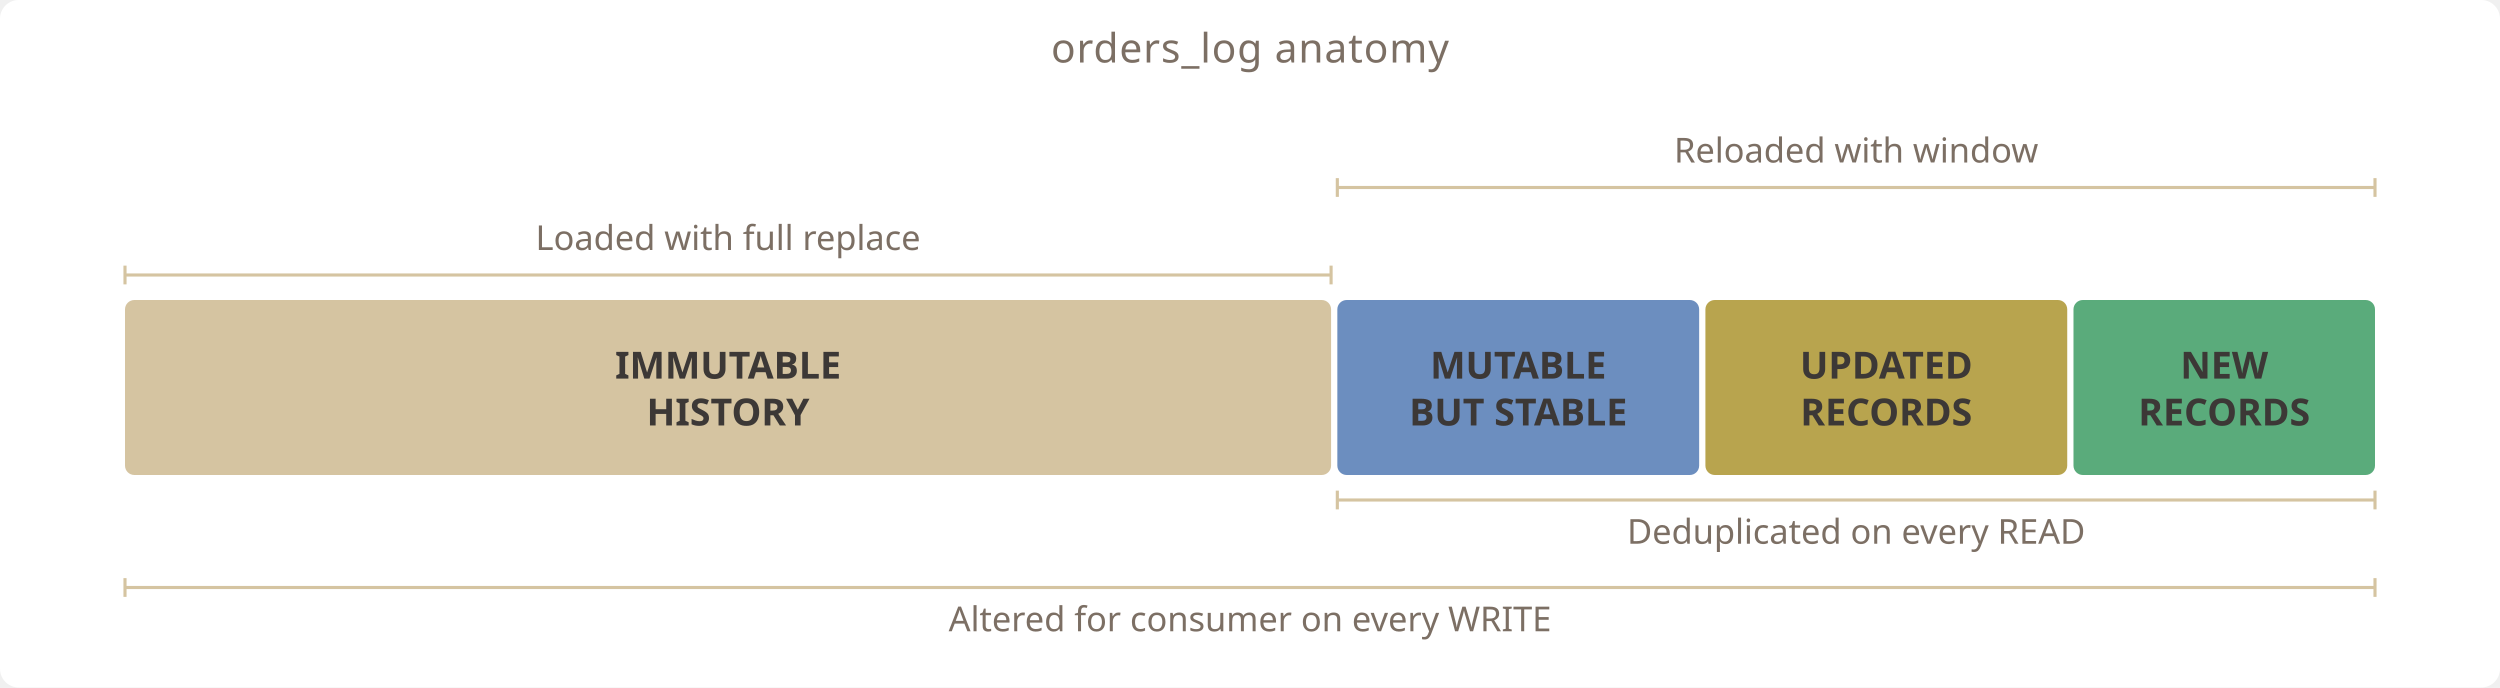
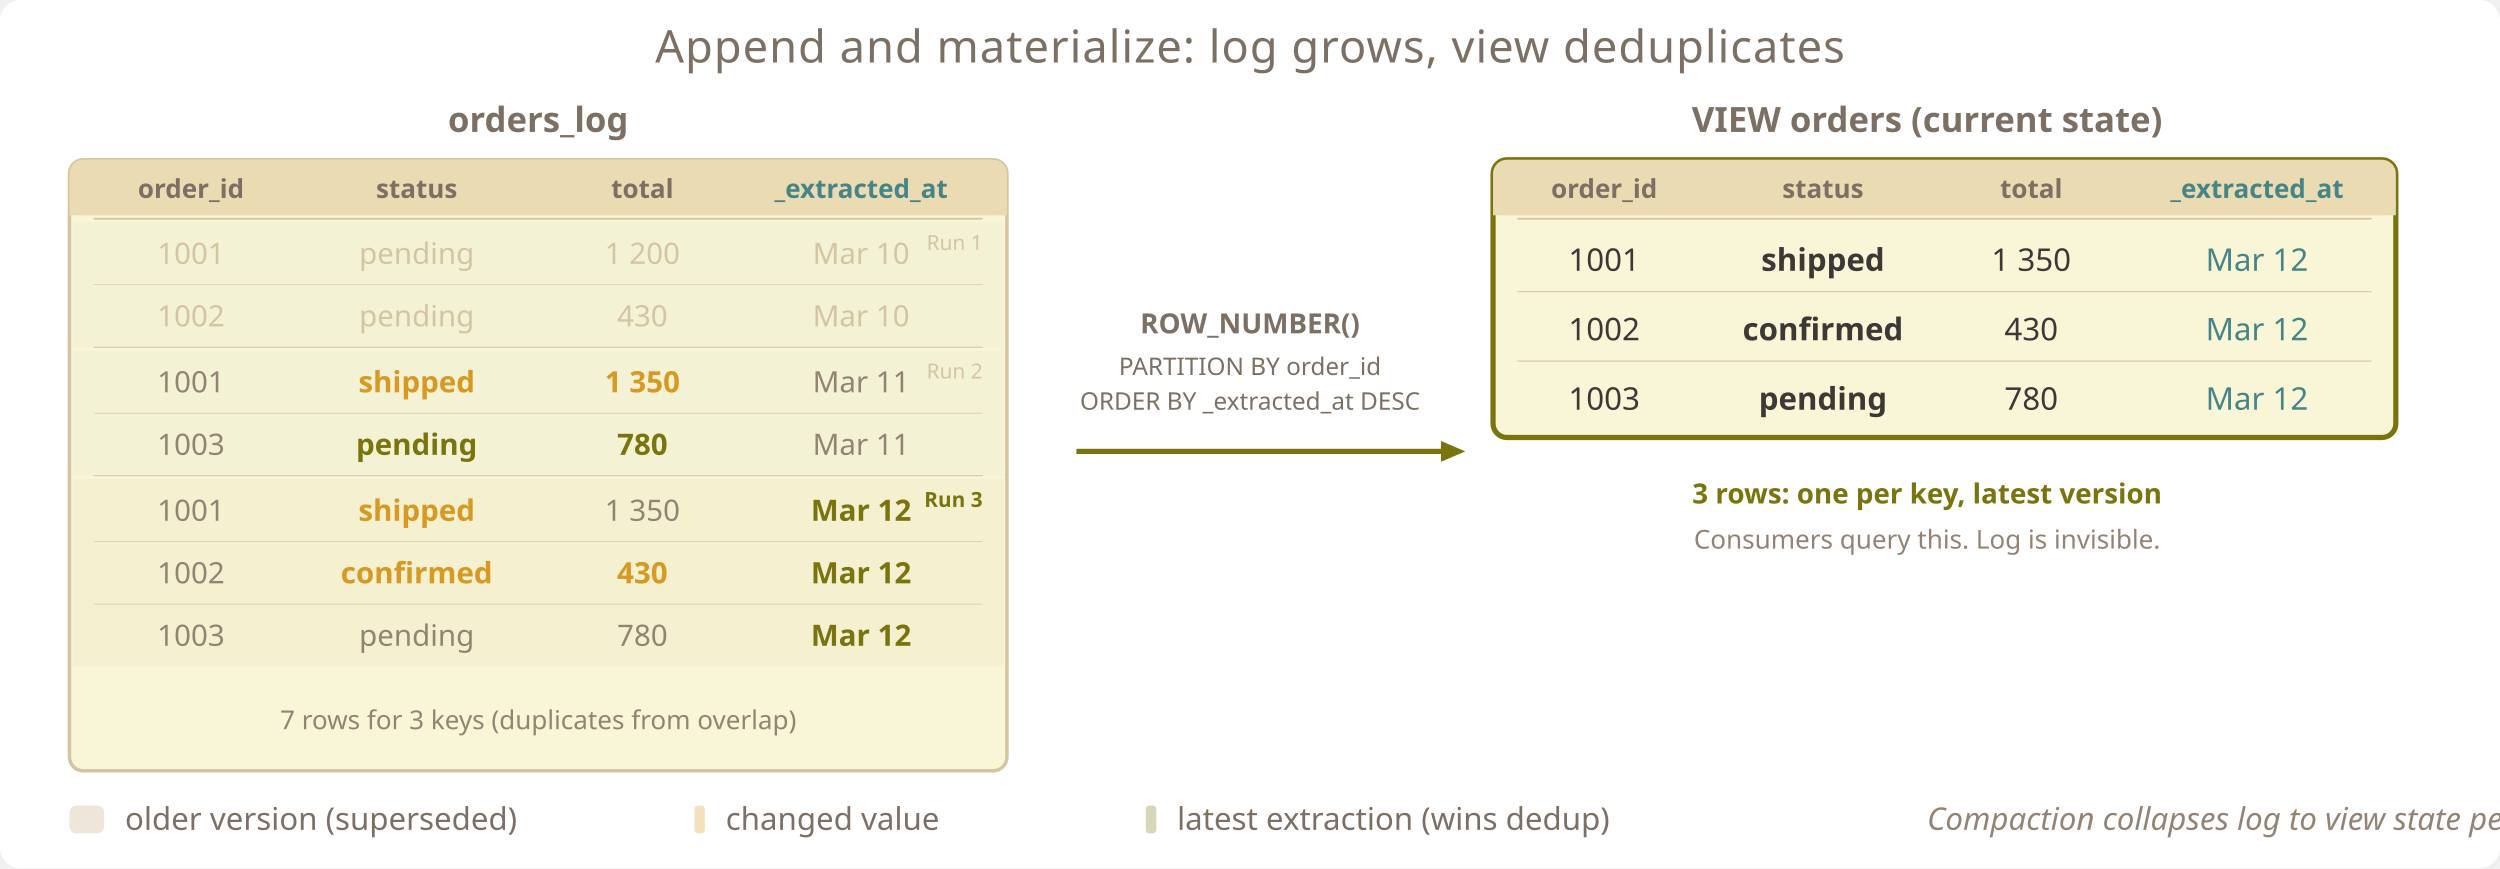
- <svg xmlns="http://www.w3.org/2000/svg" width="800" height="220" viewBox="0 0 800 220">
-   <rect x="0" y="0" width="800" height="220" fill="#ffffff" rx="6" />
-   <text x="400" y="20" text-anchor="middle" fill="#7c6f64" font-family="'Segoe UI', system-ui, sans-serif" font-size="13" letter-spacing="0.3">orders_log anatomy</text>
-   <rect x="40" y="96" width="385.946" height="56" fill="#d5c4a1" rx="3" />
-   <text x="232.973" y="116.5" text-anchor="middle" dominant-baseline="central" fill="#3c3836" font-family="'Segoe UI', system-ui, sans-serif" font-size="12" font-weight="600">IMMUTABLE</text>
-   <text x="232.973" y="131.5" text-anchor="middle" dominant-baseline="central" fill="#3c3836" font-family="'Segoe UI', system-ui, sans-serif" font-size="12" font-weight="600">HISTORY</text>
-   <rect x="427.946" y="96" width="115.784" height="56" fill="#6c8ebf" rx="3" />
-   <text x="485.838" y="116.5" text-anchor="middle" dominant-baseline="central" fill="#3c3836" font-family="'Segoe UI', system-ui, sans-serif" font-size="12" font-weight="600">MUTABLE</text>
-   <text x="485.838" y="131.5" text-anchor="middle" dominant-baseline="central" fill="#3c3836" font-family="'Segoe UI', system-ui, sans-serif" font-size="12" font-weight="600">BUT STABLE</text>
-   <rect x="545.73" y="96" width="115.784" height="56" fill="#b8a44e" rx="3" />
-   <text x="603.622" y="116.5" text-anchor="middle" dominant-baseline="central" fill="#3c3836" font-family="'Segoe UI', system-ui, sans-serif" font-size="12" font-weight="600">UPDATED</text>
-   <text x="603.622" y="131.5" text-anchor="middle" dominant-baseline="central" fill="#3c3836" font-family="'Segoe UI', system-ui, sans-serif" font-size="12" font-weight="600">RECORDS</text>
-   <rect x="663.514" y="96" width="96.486" height="56" fill="#5aab7b" rx="3" />
-   <text x="711.757" y="116.5" text-anchor="middle" dominant-baseline="central" fill="#3c3836" font-family="'Segoe UI', system-ui, sans-serif" font-size="12" font-weight="600">NEW</text>
-   <text x="711.757" y="131.5" text-anchor="middle" dominant-baseline="central" fill="#3c3836" font-family="'Segoe UI', system-ui, sans-serif" font-size="12" font-weight="600">RECORDS</text>
-   <line x1="40" y1="88" x2="425.946" y2="88" stroke="#d5c4a1" stroke-width="1" />
-   <line x1="40" y1="85" x2="40" y2="91" stroke="#d5c4a1" stroke-width="1" />
-   <line x1="425.946" y1="85" x2="425.946" y2="91" stroke="#d5c4a1" stroke-width="1" />
-   <text x="232.973" y="80" text-anchor="middle" fill="#7c6f64" font-family="'Segoe UI', system-ui, sans-serif" font-size="11">Loaded with full replace</text>
-   <line x1="427.946" y1="60" x2="760" y2="60" stroke="#d5c4a1" stroke-width="1" />
-   <line x1="427.946" y1="57" x2="427.946" y2="63" stroke="#d5c4a1" stroke-width="1" />
-   <line x1="760" y1="57" x2="760" y2="63" stroke="#d5c4a1" stroke-width="1" />
-   <text x="593.973" y="52" text-anchor="middle" fill="#7c6f64" font-family="'Segoe UI', system-ui, sans-serif" font-size="11">Reloaded with window</text>
-   <line x1="427.946" y1="160" x2="760" y2="160" stroke="#d5c4a1" stroke-width="1" />
-   <line x1="427.946" y1="157" x2="427.946" y2="163" stroke="#d5c4a1" stroke-width="1" />
-   <line x1="760" y1="157" x2="760" y2="163" stroke="#d5c4a1" stroke-width="1" />
-   <text x="593.973" y="174" text-anchor="middle" fill="#7c6f64" font-family="'Segoe UI', system-ui, sans-serif" font-size="11">Deduplicated on every READ</text>
-   <line x1="40" y1="188" x2="760" y2="188" stroke="#d5c4a1" stroke-width="1" />
-   <line x1="40" y1="185" x2="40" y2="191" stroke="#d5c4a1" stroke-width="1" />
-   <line x1="760" y1="185" x2="760" y2="191" stroke="#d5c4a1" stroke-width="1" />
-   <text x="400" y="202" text-anchor="middle" fill="#7c6f64" font-family="'Segoe UI', system-ui, sans-serif" font-size="11">Altered for consumer on every WRITE</text>
+ <svg xmlns="http://www.w3.org/2000/svg" width="720" height="250" viewBox="0 0 720 250">
+   <rect x="0" y="0" width="720" height="250" fill="#ffffff" rx="6" />
+   <text x="360" y="18" text-anchor="middle" fill="#7c6f64" font-family="'Segoe UI', system-ui, sans-serif" font-size="13" letter-spacing="0.3">Append and materialize: log grows, view deduplicates</text>
+   <text x="155" y="38" text-anchor="middle" fill="#7c6f64" font-family="'Segoe UI', system-ui, sans-serif" font-size="10" font-weight="600">orders_log</text>
+   <rect x="20" y="46" width="270" height="176" fill="#f9f5d7" stroke="#d5c4a1" stroke-width="1" rx="4" />
+   <rect x="20" y="46" width="270" height="16" fill="#ebdbb2" rx="4" />
+   <rect x="20" y="58" width="270" height="4" fill="#ebdbb2" />
+   <text x="55" y="57" text-anchor="middle" fill="#7c6f64" font-family="'Segoe UI', system-ui, sans-serif" font-size="7.5" font-weight="600">order_id</text>
+   <text x="120" y="57" text-anchor="middle" fill="#7c6f64" font-family="'Segoe UI', system-ui, sans-serif" font-size="7.5" font-weight="600">status</text>
+   <text x="185" y="57" text-anchor="middle" fill="#7c6f64" font-family="'Segoe UI', system-ui, sans-serif" font-size="7.5" font-weight="600">total</text>
+   <text x="248" y="57" text-anchor="middle" fill="#458588" font-family="'Segoe UI', system-ui, sans-serif" font-size="7.5" font-weight="600">_extracted_at</text>
+   <line x1="27" y1="63" x2="283" y2="63" stroke="#d5c4a1" stroke-width="0.5" />
+   <rect x="21" y="64" width="268" height="36" fill="#458588" opacity="0.03" />
+   <text x="283" y="72" text-anchor="end" fill="#d5c4a1" font-family="'Segoe UI', system-ui, sans-serif" font-size="6">Run 1</text>
+   <text x="55" y="76" text-anchor="middle" fill="#d5c4a1" font-family="'Segoe UI', system-ui, sans-serif" font-size="8.5">1001</text>
+   <text x="120" y="76" text-anchor="middle" fill="#d5c4a1" font-family="'Segoe UI', system-ui, sans-serif" font-size="8.5">pending</text>
+   <text x="185" y="76" text-anchor="middle" fill="#d5c4a1" font-family="'Segoe UI', system-ui, sans-serif" font-size="8.5">1 200</text>
+   <text x="248" y="76" text-anchor="middle" fill="#d5c4a1" font-family="'Segoe UI', system-ui, sans-serif" font-size="8.5">Mar 10</text>
+   <line x1="27" y1="82" x2="283" y2="82" stroke="#d5c4a1" stroke-width="0.2" />
+   <text x="55" y="94" text-anchor="middle" fill="#d5c4a1" font-family="'Segoe UI', system-ui, sans-serif" font-size="8.5">1002</text>
+   <text x="120" y="94" text-anchor="middle" fill="#d5c4a1" font-family="'Segoe UI', system-ui, sans-serif" font-size="8.5">pending</text>
+   <text x="185" y="94" text-anchor="middle" fill="#d5c4a1" font-family="'Segoe UI', system-ui, sans-serif" font-size="8.5">430</text>
+   <text x="248" y="94" text-anchor="middle" fill="#d5c4a1" font-family="'Segoe UI', system-ui, sans-serif" font-size="8.5">Mar 10</text>
+   <line x1="27" y1="100" x2="283" y2="100" stroke="#d5c4a1" stroke-width="0.3" />
+   <rect x="21" y="101" width="268" height="36" fill="#458588" opacity="0.03" />
+   <text x="283" y="109" text-anchor="end" fill="#d5c4a1" font-family="'Segoe UI', system-ui, sans-serif" font-size="6">Run 2</text>
+   <text x="55" y="113" text-anchor="middle" fill="#928374" font-family="'Segoe UI', system-ui, sans-serif" font-size="8.5">1001</text>
+   <text x="120" y="113" text-anchor="middle" fill="#d79921" font-family="'Segoe UI', system-ui, sans-serif" font-size="8.5" font-weight="600">shipped</text>
+   <text x="185" y="113" text-anchor="middle" fill="#d79921" font-family="'Segoe UI', system-ui, sans-serif" font-size="8.5" font-weight="600">1 350</text>
+   <text x="248" y="113" text-anchor="middle" fill="#928374" font-family="'Segoe UI', system-ui, sans-serif" font-size="8.5">Mar 11</text>
+   <line x1="27" y1="119" x2="283" y2="119" stroke="#d5c4a1" stroke-width="0.2" />
+   <text x="55" y="131" text-anchor="middle" fill="#928374" font-family="'Segoe UI', system-ui, sans-serif" font-size="8.5">1003</text>
+   <text x="120" y="131" text-anchor="middle" fill="#79740e" font-family="'Segoe UI', system-ui, sans-serif" font-size="8.5" font-weight="600">pending</text>
+   <text x="185" y="131" text-anchor="middle" fill="#79740e" font-family="'Segoe UI', system-ui, sans-serif" font-size="8.5" font-weight="600">780</text>
+   <text x="248" y="131" text-anchor="middle" fill="#928374" font-family="'Segoe UI', system-ui, sans-serif" font-size="8.5">Mar 11</text>
+   <line x1="27" y1="137" x2="283" y2="137" stroke="#d5c4a1" stroke-width="0.3" />
+   <rect x="21" y="138" width="268" height="54" fill="#79740e" opacity="0.04" />
+   <text x="283" y="146" text-anchor="end" fill="#79740e" font-family="'Segoe UI', system-ui, sans-serif" font-size="6" font-weight="600">Run 3</text>
+   <text x="55" y="150" text-anchor="middle" fill="#928374" font-family="'Segoe UI', system-ui, sans-serif" font-size="8.5">1001</text>
+   <text x="120" y="150" text-anchor="middle" fill="#d79921" font-family="'Segoe UI', system-ui, sans-serif" font-size="8.5" font-weight="600">shipped</text>
+   <text x="185" y="150" text-anchor="middle" fill="#928374" font-family="'Segoe UI', system-ui, sans-serif" font-size="8.5">1 350</text>
+   <text x="248" y="150" text-anchor="middle" fill="#79740e" font-family="'Segoe UI', system-ui, sans-serif" font-size="8.5" font-weight="600">Mar 12</text>
+   <line x1="27" y1="156" x2="283" y2="156" stroke="#d5c4a1" stroke-width="0.2" />
+   <text x="55" y="168" text-anchor="middle" fill="#928374" font-family="'Segoe UI', system-ui, sans-serif" font-size="8.5">1002</text>
+   <text x="120" y="168" text-anchor="middle" fill="#d79921" font-family="'Segoe UI', system-ui, sans-serif" font-size="8.5" font-weight="600">confirmed</text>
+   <text x="185" y="168" text-anchor="middle" fill="#d79921" font-family="'Segoe UI', system-ui, sans-serif" font-size="8.5" font-weight="600">430</text>
+   <text x="248" y="168" text-anchor="middle" fill="#79740e" font-family="'Segoe UI', system-ui, sans-serif" font-size="8.5" font-weight="600">Mar 12</text>
+   <line x1="27" y1="174" x2="283" y2="174" stroke="#d5c4a1" stroke-width="0.2" />
+   <text x="55" y="186" text-anchor="middle" fill="#928374" font-family="'Segoe UI', system-ui, sans-serif" font-size="8.5">1003</text>
+   <text x="120" y="186" text-anchor="middle" fill="#928374" font-family="'Segoe UI', system-ui, sans-serif" font-size="8.5">pending</text>
+   <text x="185" y="186" text-anchor="middle" fill="#928374" font-family="'Segoe UI', system-ui, sans-serif" font-size="8.5">780</text>
+   <text x="248" y="186" text-anchor="middle" fill="#79740e" font-family="'Segoe UI', system-ui, sans-serif" font-size="8.5" font-weight="600">Mar 12</text>
+   <text x="155" y="210" text-anchor="middle" fill="#928374" font-family="'Segoe UI', system-ui, sans-serif" font-size="7.5">7 rows for 3 keys (duplicates from overlap)</text>
+   <text x="360" y="96" text-anchor="middle" fill="#7c6f64" font-family="'Segoe UI', system-ui, sans-serif" font-size="8" font-weight="600">ROW_NUMBER()</text>
+   <text x="360" y="108" text-anchor="middle" fill="#7c6f64" font-family="'Segoe UI', system-ui, sans-serif" font-size="7">PARTITION BY order_id</text>
+   <text x="360" y="118" text-anchor="middle" fill="#7c6f64" font-family="'Segoe UI', system-ui, sans-serif" font-size="7">ORDER BY _extracted_at DESC</text>
+   <line x1="310" y1="130" x2="415" y2="130" stroke="#79740e" stroke-width="1.5" />
+   <polygon points="415,127 422,130 415,133" fill="#79740e" />
+   <text x="555" y="38" text-anchor="middle" fill="#7c6f64" font-family="'Segoe UI', system-ui, sans-serif" font-size="10" font-weight="600">VIEW orders (current state)</text>
+   <rect x="430" y="46" width="260" height="80" fill="#f9f5d7" stroke="#79740e" stroke-width="1.5" rx="4" />
+   <rect x="430" y="46" width="260" height="16" fill="#ebdbb2" rx="4" />
+   <rect x="430" y="58" width="260" height="4" fill="#ebdbb2" />
+   <text x="462" y="57" text-anchor="middle" fill="#7c6f64" font-family="'Segoe UI', system-ui, sans-serif" font-size="7.5" font-weight="600">order_id</text>
+   <text x="525" y="57" text-anchor="middle" fill="#7c6f64" font-family="'Segoe UI', system-ui, sans-serif" font-size="7.5" font-weight="600">status</text>
+   <text x="585" y="57" text-anchor="middle" fill="#7c6f64" font-family="'Segoe UI', system-ui, sans-serif" font-size="7.5" font-weight="600">total</text>
+   <text x="650" y="57" text-anchor="middle" fill="#458588" font-family="'Segoe UI', system-ui, sans-serif" font-size="7.5" font-weight="600">_extracted_at</text>
+   <line x1="437" y1="63" x2="683" y2="63" stroke="#d5c4a1" stroke-width="0.5" />
+   <text x="462" y="78" text-anchor="middle" fill="#3c3836" font-family="'Segoe UI', system-ui, sans-serif" font-size="9">1001</text>
+   <text x="525" y="78" text-anchor="middle" fill="#3c3836" font-family="'Segoe UI', system-ui, sans-serif" font-size="9" font-weight="600">shipped</text>
+   <text x="585" y="78" text-anchor="middle" fill="#3c3836" font-family="'Segoe UI', system-ui, sans-serif" font-size="9">1 350</text>
+   <text x="650" y="78" text-anchor="middle" fill="#458588" font-family="'Segoe UI', system-ui, sans-serif" font-size="9">Mar 12</text>
+   <line x1="437" y1="84" x2="683" y2="84" stroke="#d5c4a1" stroke-width="0.3" />
+   <text x="462" y="98" text-anchor="middle" fill="#3c3836" font-family="'Segoe UI', system-ui, sans-serif" font-size="9">1002</text>
+   <text x="525" y="98" text-anchor="middle" fill="#3c3836" font-family="'Segoe UI', system-ui, sans-serif" font-size="9" font-weight="600">confirmed</text>
+   <text x="585" y="98" text-anchor="middle" fill="#3c3836" font-family="'Segoe UI', system-ui, sans-serif" font-size="9">430</text>
+   <text x="650" y="98" text-anchor="middle" fill="#458588" font-family="'Segoe UI', system-ui, sans-serif" font-size="9">Mar 12</text>
+   <line x1="437" y1="104" x2="683" y2="104" stroke="#d5c4a1" stroke-width="0.3" />
+   <text x="462" y="118" text-anchor="middle" fill="#3c3836" font-family="'Segoe UI', system-ui, sans-serif" font-size="9">1003</text>
+   <text x="525" y="118" text-anchor="middle" fill="#3c3836" font-family="'Segoe UI', system-ui, sans-serif" font-size="9" font-weight="600">pending</text>
+   <text x="585" y="118" text-anchor="middle" fill="#3c3836" font-family="'Segoe UI', system-ui, sans-serif" font-size="9">780</text>
+   <text x="650" y="118" text-anchor="middle" fill="#458588" font-family="'Segoe UI', system-ui, sans-serif" font-size="9">Mar 12</text>
+   <text x="555" y="145" text-anchor="middle" fill="#79740e" font-family="'Segoe UI', system-ui, sans-serif" font-size="8" font-weight="600">3 rows: one per key, latest version</text>
+   <text x="555" y="158" text-anchor="middle" fill="#928374" font-family="'Segoe UI', system-ui, sans-serif" font-size="7.5">Consumers query this. Log is invisible.</text>
+   <rect x="20" y="232" width="10" height="8" fill="#d5c4a1" opacity="0.4" rx="2" />
+   <text x="36" y="239" fill="#7c6f64" font-family="'Segoe UI', system-ui, sans-serif" font-size="9">older version (superseded)</text>
+   <rect x="200" y="232" width="3" height="8" fill="#d79921" opacity="0.3" rx="1" />
+   <text x="209" y="239" fill="#7c6f64" font-family="'Segoe UI', system-ui, sans-serif" font-size="9">changed value</text>
+   <rect x="330" y="232" width="3" height="8" fill="#79740e" opacity="0.3" rx="1" />
+   <text x="339" y="239" fill="#7c6f64" font-family="'Segoe UI', system-ui, sans-serif" font-size="9">latest extraction (wins dedup)</text>
+   <text x="555" y="239" fill="#928374" font-family="'Segoe UI', system-ui, sans-serif" font-size="9" font-style="italic">Compaction collapses log to view state periodically.</text>
</svg>
